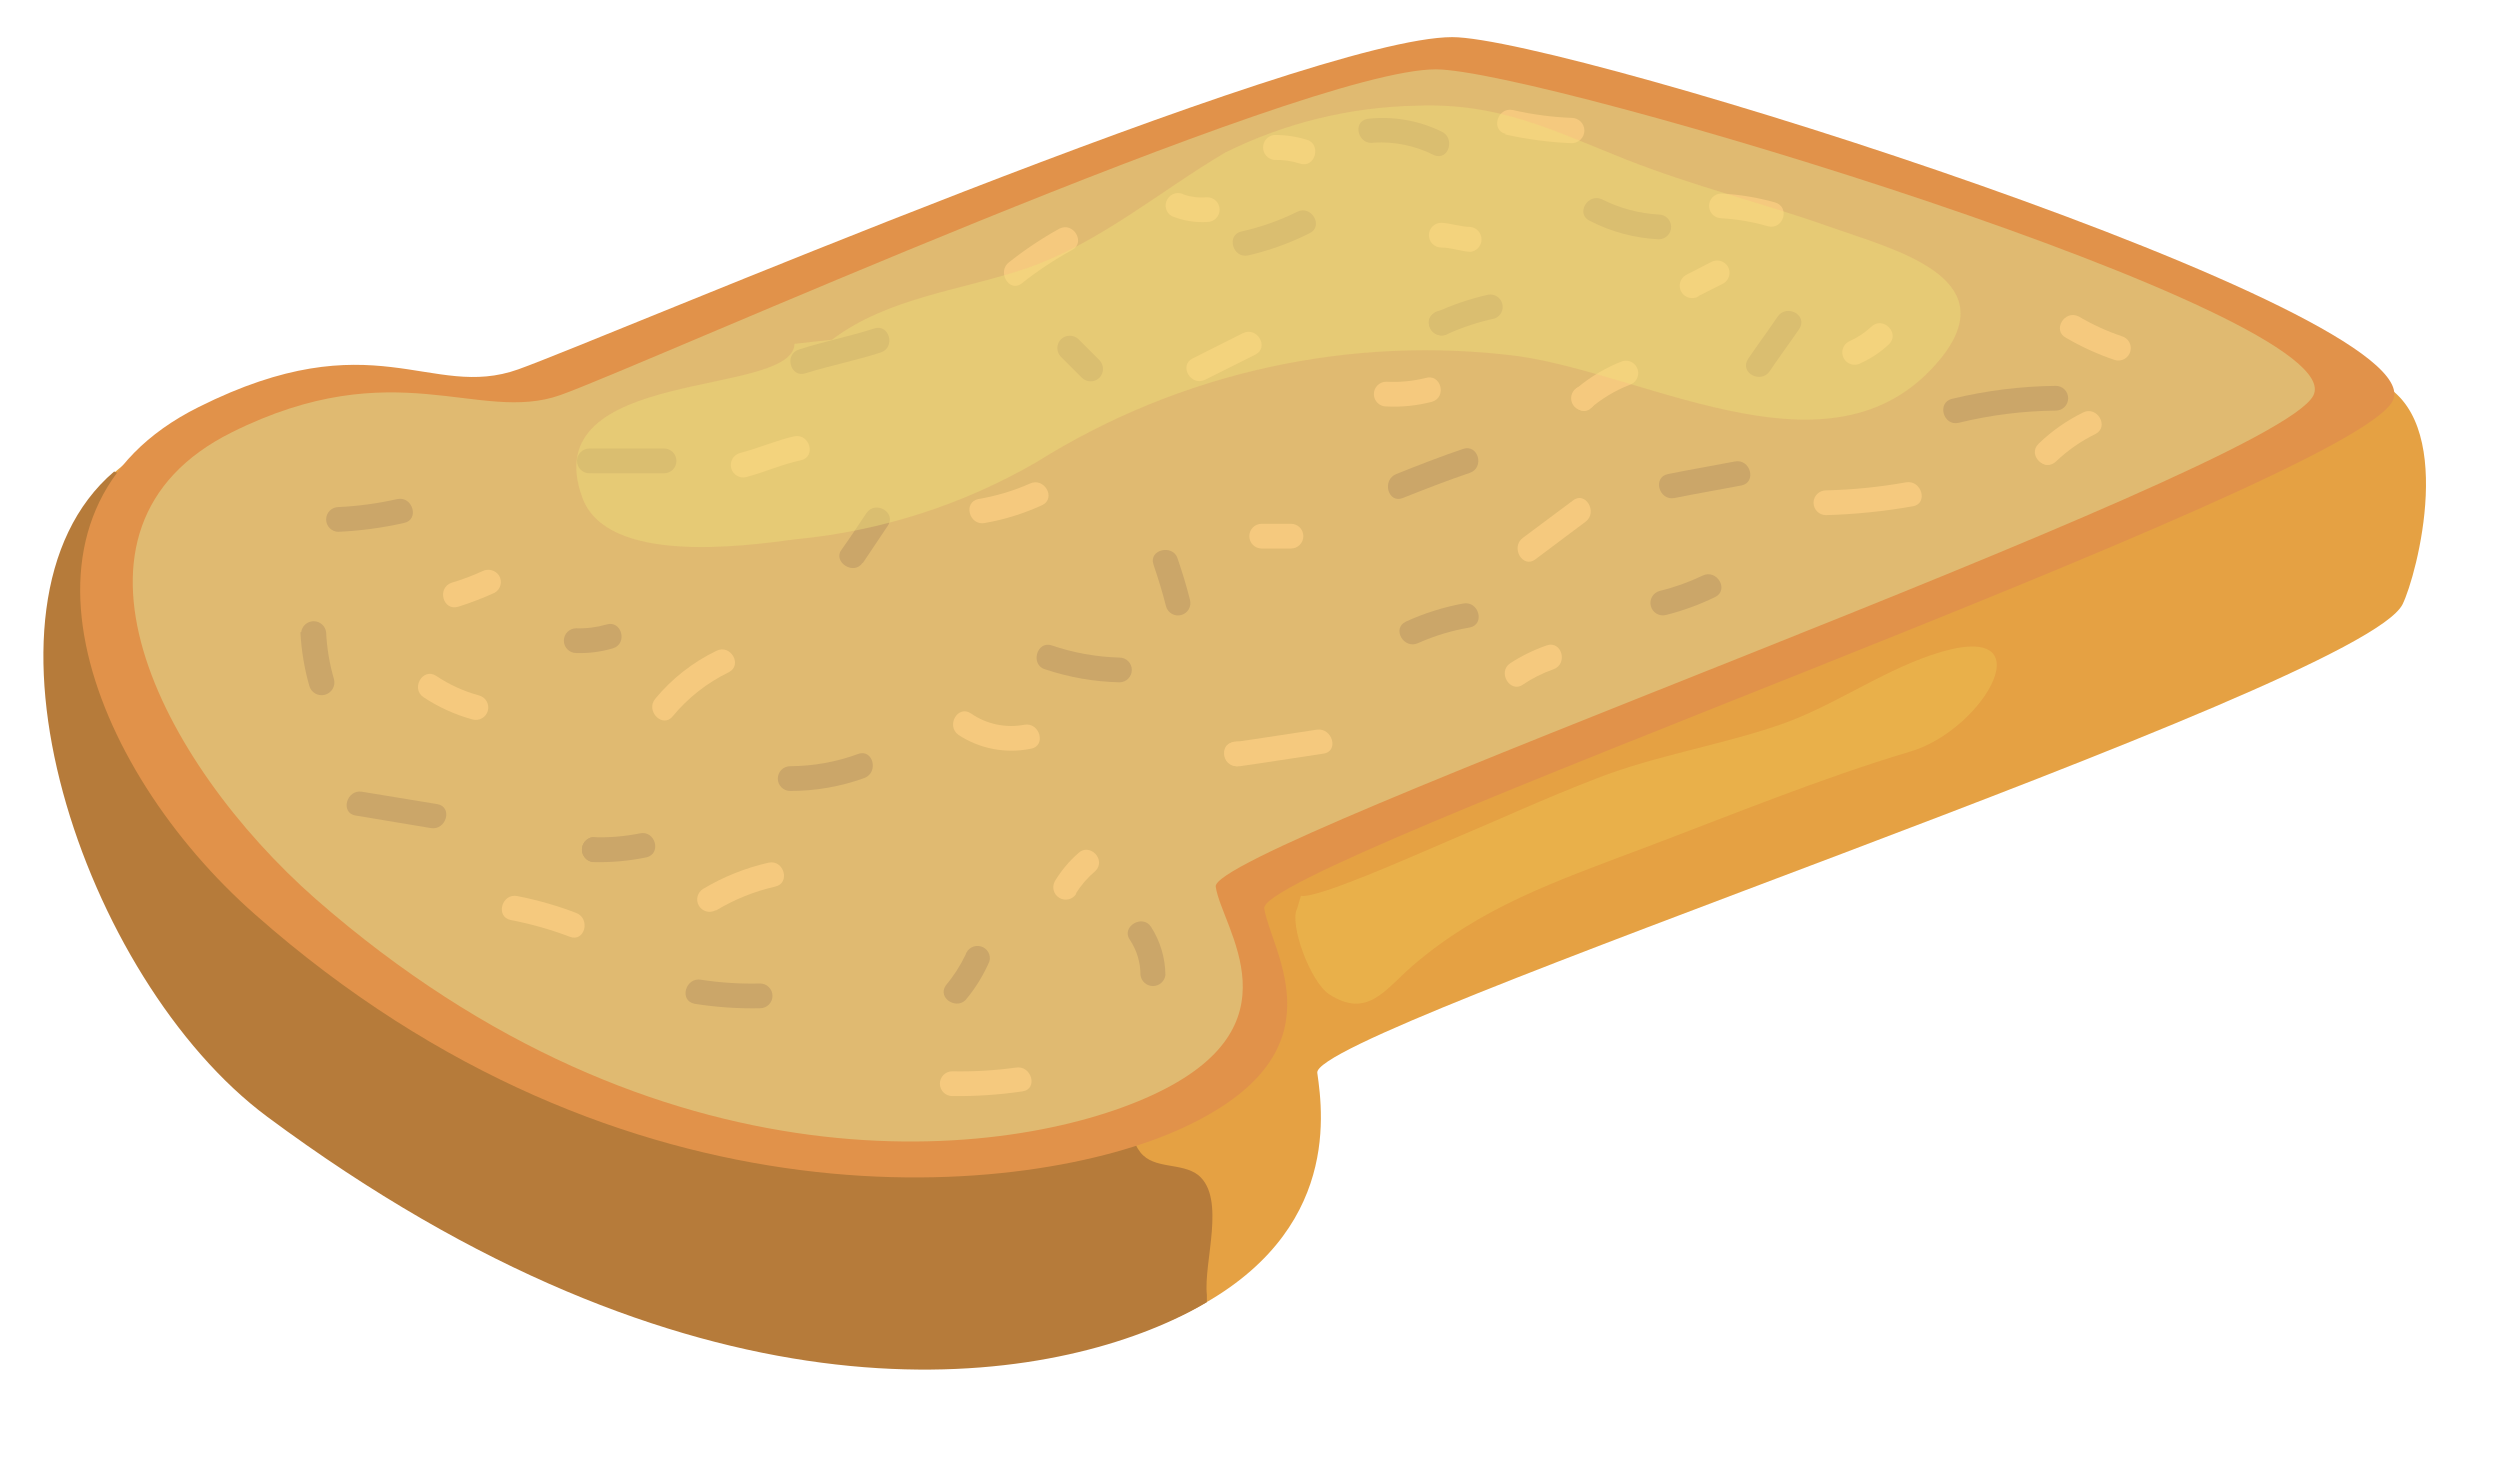
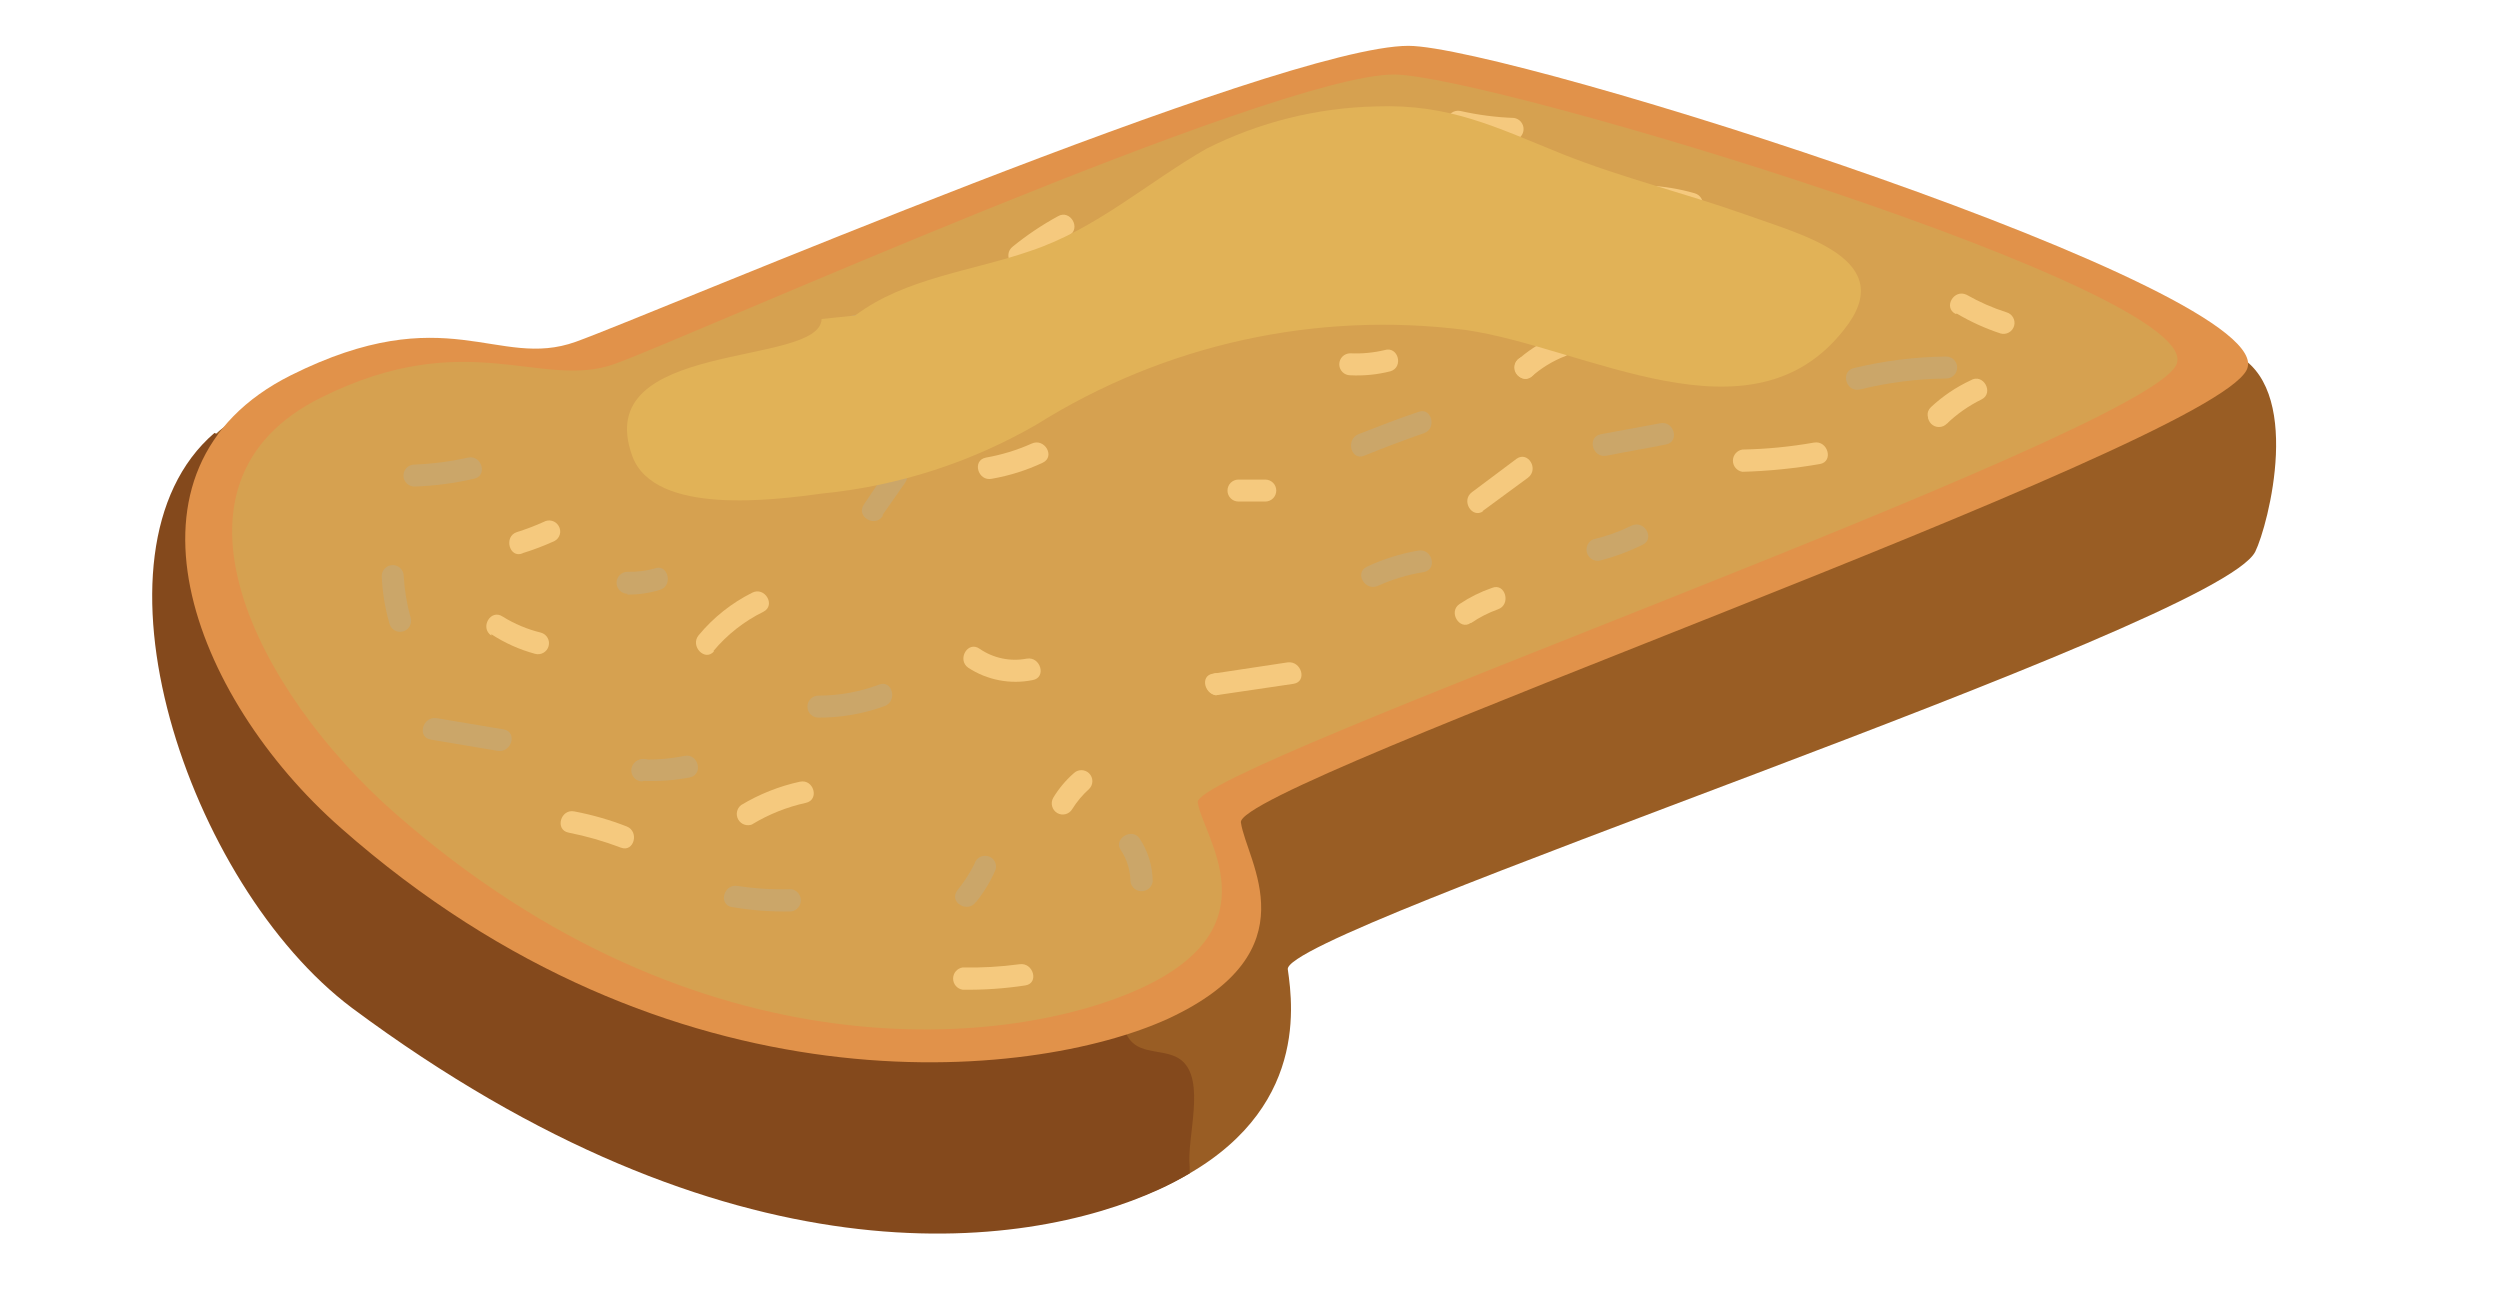
- <svg xmlns="http://www.w3.org/2000/svg" id="Layer_1" data-name="Layer 1" viewBox="0 0 127.25 75.26">
+ <svg xmlns="http://www.w3.org/2000/svg" viewBox="0 0 93.26 48.09">
  <defs>
-     <style>.cls-1{fill:#e5a143;}.cls-2{fill:#b67b3a;}.cls-3{fill:#e1924a;}.cls-4{fill:#e0ba71;}.cls-5{fill:#edc051;opacity:0.5;}.cls-6{fill:#cba669;}.cls-7{fill:#f5c97e;}.cls-8{fill:#f0e07a;opacity:0.4;}</style>
+     <style>.cls-1{isolation:isolate;}.cls-2{fill:#332f33;opacity:0.15;mix-blend-mode:multiply;}.cls-3{fill:#ef615e;}.cls-4{fill:#995d24;}.cls-5{fill:#84491c;}.cls-6{fill:#e1924a;}.cls-7{fill:#d6a150;}.cls-8{fill:#cba669;}.cls-9{fill:#f5c97e;}.cls-10{fill:#e1b257;}</style>
  </defs>
-   <path class="cls-1" d="M76.62,10.26c3.86,0,31.61,3.43,44.4,9.16,4.11,1.84,2,9.86,1.27,11.34-2.14,4.29-55.56,21.62-55.24,23.85s1.14,8.63-7.16,12.46c-7.77,3.59-24.53,5.67-46.09-10.35-10-7.47-16.56-28.74-6-34,8.94-4.47,16.77,6.09,21.23,4.49S69.28,10.26,76.62,10.26Z" />
-   <path class="cls-2" d="M61,59.82c-.85-.67-2.25-.28-2.95-1.16-.83-1.06,0-1.94-1.17-2.85-2.29-1.76-4.92-1.38-7.51-1.52a12,12,0,0,1-8.51-3.84A44.61,44.61,0,0,0,30,42.05c-2.63-1.42-5.39-2.64-8.15-3.79-2-.85-4.31-1.43-6.31-2.37-3.23-1.52-4-5.72-5.91-8.41C8.35,25.69,7.27,24.56,5.81,24-2.12,30.77,4.2,49.85,13.6,56.84c21.55,16,38.32,13.94,46.09,10.35a17.62,17.62,0,0,0,1.74-.91l0-.37C61.25,64.26,62.42,61,61,59.82Z" />
-   <path class="cls-3" d="M73.92,1.89c5.78,0,50.1,14,47.87,18.51C119.65,24.68,64,44,64.35,46.24s4.15,7.34-4.15,11.17C52.43,61,31.8,63.16,13,46.56,4.45,39.05-.5,26,10.11,20.72c8.93-4.47,11.8-.32,16.27-1.92S66.58,1.89,73.92,1.89Z" />
-   <path class="cls-4" d="M73.08,3.53c5.37,0,46.75,12.47,44.67,16.6-2,3.95-56.17,22.89-55.87,25s4.44,7.1-3.27,10.63c-7.22,3.32-25,5.35-42.54-10C8.15,38.79,2,26.87,11.81,22c8.3-4.13,12.56-.42,16.71-1.89S66.26,3.53,73.08,3.53Z" />
-   <path class="cls-5" d="M98.31,33.34c-2.69.92-5,2.6-7.65,3.53-3.09,1.07-6.43,1.59-9.41,2.76-2.6,1-5,2.11-7.61,3.21-1.7.72-6.58,2.91-7.42,2.76l-.2.66c-.4.78.68,3.73,1.64,4.35,1.93,1.25,2.84-.23,4.2-1.42,3.47-3,7.23-4.3,11.74-6s9.06-3.57,13.61-4.93C101.05,37.15,104.34,31.29,98.31,33.34Z" />
-   <path class="cls-6" d="M17.2,27.07a19,19,0,0,0,3.36-.45c.8-.16.46-1.37-.33-1.22a17.25,17.25,0,0,1-3,.41.63.63,0,0,0,0,1.26Z" />
-   <path class="cls-6" d="M15.29,32.18a12.47,12.47,0,0,0,.45,2.72A.63.63,0,0,0,17,34.57a10.21,10.21,0,0,1-.4-2.39.64.64,0,0,0-1.27,0Z" />
-   <path class="cls-6" d="M18.1,41.51l3.83.64c.79.13,1.13-1.08.33-1.22l-3.83-.63c-.79-.14-1.13,1.08-.33,1.21Z" />
-   <path class="cls-6" d="M30.18,43.88a.64.64,0,0,0,0-1.27.64.64,0,0,0,0,1.27Z" />
-   <path class="cls-6" d="M30.18,43.88a11.82,11.82,0,0,0,2.72-.24c.79-.18.46-1.4-.34-1.22a10,10,0,0,1-2.38.19.64.64,0,0,0,0,1.27Z" />
-   <path class="cls-6" d="M35.33,51.09a18.86,18.86,0,0,0,3.36.23.63.63,0,0,0,0-1.26,16.91,16.91,0,0,1-3-.19c-.8-.15-1.14,1.07-.34,1.22Z" />
-   <path class="cls-6" d="M49.23,50.8a8,8,0,0,0,1.13-1.86.62.62,0,0,0-.44-.77.64.64,0,0,0-.78.44,7.46,7.46,0,0,1-1,1.55c-.46.67.64,1.31,1.09.64Z" />
-   <path class="cls-6" d="M40.18,40.26A11.06,11.06,0,0,0,44,39.6c.75-.29.43-1.51-.33-1.22a10.16,10.16,0,0,1-3.45.62.63.63,0,0,0,0,1.26Z" />
-   <path class="cls-6" d="M29.33,33.24A5.93,5.93,0,0,0,31.2,33c.77-.24.44-1.46-.34-1.21a4.94,4.94,0,0,1-1.53.19.63.63,0,0,0,0,1.26Z" />
-   <path class="cls-6" d="M30,24.09a.63.63,0,0,0,0-1.26.63.63,0,0,0,0,1.26Z" />
-   <path class="cls-6" d="M30.18,24.09H33.8a.63.63,0,0,0,0-1.26H30.18a.63.63,0,0,0,0,1.26Z" />
-   <path class="cls-6" d="M43.91,28.67l1.28-1.91c.45-.68-.64-1.31-1.09-.64S43.25,27.4,42.82,28s.64,1.32,1.09.64Z" />
-   <path class="cls-6" d="M41,19c1.27-.4,2.57-.65,3.83-1.06.77-.25.44-1.47-.33-1.22-1.27.41-2.57.66-3.83,1.07-.77.24-.44,1.46.33,1.21Z" />
-   <path class="cls-6" d="M54,18.16l1.07,1.07a.64.64,0,0,0,.89,0,.65.65,0,0,0,0-.9l-1.06-1.06a.65.65,0,0,0-.9,0,.64.64,0,0,0,0,.89Z" />
-   <path class="cls-6" d="M58.71,28.73c.24.71.46,1.41.64,2.13a.63.63,0,0,0,1.22-.33c-.18-.72-.4-1.43-.64-2.13s-1.47-.44-1.22.33Z" />
-   <path class="cls-6" d="M53.2,34.07a12.83,12.83,0,0,0,3.78.66.63.63,0,0,0,0-1.26,11.66,11.66,0,0,1-3.45-.62c-.77-.25-1.1,1-.33,1.22Z" />
-   <path class="cls-6" d="M57.5,47.82a3.22,3.22,0,0,1,.55,1.81.64.64,0,0,0,1.27,0,4.62,4.62,0,0,0-.73-2.45c-.44-.68-1.53,0-1.09.64Z" />
-   <path class="cls-6" d="M72.19,32.73a10.86,10.86,0,0,1,2.62-.79c.8-.16.46-1.38-.34-1.22a12.32,12.32,0,0,0-2.91.92c-.74.35-.1,1.44.63,1.09Z" />
-   <path class="cls-6" d="M71.4,25.35c1.13-.45,2.26-.89,3.41-1.28.77-.26.44-1.48-.34-1.22-1.15.39-2.28.83-3.4,1.28-.75.3-.42,1.52.33,1.22Z" />
-   <path class="cls-6" d="M63.53,13a13.94,13.94,0,0,0,3.13-1.13c.73-.36.09-1.45-.63-1.09a12.55,12.55,0,0,1-2.83,1c-.8.17-.46,1.39.33,1.22Z" />
-   <path class="cls-6" d="M69.92,7.26A6,6,0,0,1,73,7.9c.76.3,1.09-.92.34-1.22a6.84,6.84,0,0,0-3.74-.63c-.8.16-.46,1.37.34,1.21Z" />
-   <path class="cls-6" d="M80.92,11.24a8.57,8.57,0,0,0,3.51.94.63.63,0,0,0,0-1.26,7.26,7.26,0,0,1-2.88-.77c-.73-.35-1.37.74-.63,1.09Z" />
-   <path class="cls-6" d="M73.36,17.07a.63.63,0,0,0,0-1.26.63.63,0,0,0,0,1.26Z" />
-   <path class="cls-6" d="M73.68,17a12,12,0,0,1,2.4-.79A.63.63,0,0,0,75.75,15a13.44,13.44,0,0,0-2.7.92c-.74.35-.1,1.44.63,1.09Z" />
-   <path class="cls-6" d="M85.23,25.35c1.13-.23,2.27-.42,3.41-.64.79-.16.46-1.38-.34-1.22-1.13.22-2.27.41-3.4.64-.8.16-.46,1.37.33,1.22Z" />
-   <path class="cls-6" d="M84.81,31.3a13,13,0,0,0,2.49-.91c.73-.36.09-1.45-.64-1.09a11.19,11.19,0,0,1-2.19.78.63.63,0,0,0,.34,1.22Z" />
-   <path class="cls-6" d="M90.08,18.89c.48-.72,1-1.41,1.49-2.13s-.64-1.31-1.09-.64-1,1.41-1.49,2.13.64,1.31,1.09.64Z" />
-   <path class="cls-6" d="M99.7,21.52a21.63,21.63,0,0,1,4.94-.62.63.63,0,0,0,0-1.26,23.49,23.49,0,0,0-5.28.66c-.79.19-.45,1.41.34,1.22Z" />
-   <path class="cls-7" d="M26,46.83a18.1,18.1,0,0,1,3,.85c.76.3,1.08-.92.33-1.21a18.13,18.13,0,0,0-3-.86c-.79-.16-1.13,1.06-.33,1.22Z" />
-   <path class="cls-7" d="M36.45,46.34a10.23,10.23,0,0,1,3-1.21c.8-.17.46-1.39-.33-1.22a11.41,11.41,0,0,0-3.34,1.34.63.63,0,0,0,.63,1.09Z" />
-   <path class="cls-7" d="M34.24,36.46a8.52,8.52,0,0,1,2.85-2.24c.73-.37.09-1.46-.63-1.09a9.24,9.24,0,0,0-3.11,2.44c-.51.62.38,1.52.89.89Z" />
-   <path class="cls-7" d="M21.56,35.49a8.61,8.61,0,0,0,2.49,1.13.63.63,0,0,0,.34-1.22,7.37,7.37,0,0,1-2.19-1c-.68-.44-1.31.65-.64,1.09Z" />
-   <path class="cls-7" d="M23.33,30.88a16,16,0,0,0,1.85-.71.63.63,0,0,0,.23-.86.66.66,0,0,0-.87-.23,12,12,0,0,1-1.55.58c-.77.26-.44,1.47.34,1.22Z" />
-   <path class="cls-7" d="M38,24.28c.93-.25,1.81-.65,2.76-.85.8-.17.46-1.39-.34-1.22s-1.83.61-2.76.85A.63.63,0,0,0,38,24.28Z" />
-   <path class="cls-7" d="M48.79,37.41a4.92,4.92,0,0,0,3.68.7c.8-.14.46-1.36-.33-1.22a3.6,3.6,0,0,1-2.71-.57c-.67-.47-1.3.62-.64,1.09Z" />
-   <path class="cls-7" d="M48.47,55.79a22.59,22.59,0,0,0,3.58-.24c.8-.12.46-1.34-.34-1.21a20.58,20.58,0,0,1-3.24.19.63.63,0,0,0,0,1.26Z" />
-   <path class="cls-7" d="M54.76,45.48a4.86,4.86,0,0,1,1-1.15c.57-.58-.32-1.47-.89-.89a6.05,6.05,0,0,0-1.17,1.4.63.63,0,0,0,1.09.64Z" />
-   <path class="cls-7" d="M62.94,39a.63.63,0,0,0,0-1.26.63.63,0,0,0,0,1.26Z" />
-   <path class="cls-7" d="M63.11,39c1.42-.2,2.83-.43,4.25-.64.81-.11.46-1.33-.33-1.22-1.42.21-2.84.44-4.26.64-.8.12-.46,1.34.34,1.22Z" />
-   <path class="cls-7" d="M64.22,27.92h1.49a.63.63,0,0,0,0-1.26H64.22a.63.63,0,0,0,0,1.26Z" />
-   <path class="cls-7" d="M50.13,26.62a11.93,11.93,0,0,0,2.92-.91c.73-.36.09-1.45-.64-1.09a10.89,10.89,0,0,1-2.61.78c-.8.17-.46,1.38.33,1.22Z" />
-   <path class="cls-7" d="M61.34,19.33l2.56-1.28c.72-.37.09-1.45-.64-1.09l-2.55,1.28c-.73.36-.09,1.45.63,1.09Z" />
-   <path class="cls-7" d="M52,14.43a18.34,18.34,0,0,1,2.56-1.7c.72-.37.08-1.46-.64-1.09a18.85,18.85,0,0,0-2.55,1.7c-.65.48,0,1.58.63,1.09Z" />
-   <path class="cls-7" d="M59.64,11a4.14,4.14,0,0,0,1.81.3.63.63,0,0,0,0-1.26,2.88,2.88,0,0,1-1.17-.13.63.63,0,0,0-.86.23.62.62,0,0,0,.22.86Z" />
-   <path class="cls-7" d="M64.85,8.14a4,4,0,0,1,1.33.19c.77.25,1.1-1,.33-1.22a5.47,5.47,0,0,0-1.66-.24.64.64,0,0,0,0,1.27Z" />
-   <path class="cls-7" d="M73.36,12.6c.51,0,1,.2,1.49.22a.64.64,0,0,0,0-1.27c-.5,0-1-.19-1.49-.21a.63.63,0,0,0,0,1.26Z" />
-   <path class="cls-7" d="M70.6,20.69a7.66,7.66,0,0,0,2.29-.24c.78-.24.45-1.45-.33-1.21a6.8,6.8,0,0,1-2,.19.63.63,0,0,0,0,1.26Z" />
-   <path class="cls-7" d="M80.6,20.9a.63.63,0,0,0,0-1.26.63.63,0,0,0,0,1.26Z" />
-   <path class="cls-7" d="M80.92,20.81a7,7,0,0,1,2-1.21.63.63,0,0,0-.33-1.22,8.05,8.05,0,0,0-2.28,1.34c-.67.46,0,1.55.64,1.09Z" />
-   <path class="cls-7" d="M78.15,28.47l2.55-1.91c.65-.48,0-1.58-.63-1.09l-2.56,1.91c-.64.48,0,1.58.64,1.09Z" />
-   <path class="cls-7" d="M77.51,34.85a6.83,6.83,0,0,1,1.55-.78c.77-.26.44-1.48-.33-1.22a8.44,8.44,0,0,0-1.86.91c-.67.45,0,1.54.64,1.09Z" />
-   <path class="cls-7" d="M92.94,26.22a30,30,0,0,0,4.42-.45c.8-.13.46-1.35-.34-1.22a26.61,26.61,0,0,1-4.08.41.63.63,0,0,0,0,1.26Z" />
-   <path class="cls-7" d="M104.21,23.67a.64.64,0,0,0,0-1.27.64.64,0,0,0,0,1.27Z" />
-   <path class="cls-7" d="M104.66,23.48a8,8,0,0,1,2-1.39c.72-.37.08-1.46-.64-1.09a8.88,8.88,0,0,0-2.26,1.59c-.58.57.32,1.46.9.89Z" />
-   <path class="cls-7" d="M94.74,18.47a5.15,5.15,0,0,0,1.41-.95c.58-.56-.31-1.46-.9-.89a4.1,4.1,0,0,1-1.14.75.63.63,0,1,0,.63,1.09Z" />
-   <path class="cls-7" d="M105.17,17.2a13.3,13.3,0,0,0,2.49,1.13.63.63,0,0,0,.33-1.22,11.62,11.62,0,0,1-2.18-1c-.73-.37-1.37.72-.64,1.09Z" />
-   <path class="cls-7" d="M87.62,11.11a10.79,10.79,0,0,1,2.38.41c.79.19,1.13-1,.34-1.22a12.67,12.67,0,0,0-2.72-.45.63.63,0,0,0,0,1.26Z" />
-   <path class="cls-7" d="M86.45,15.07l1.27-.64a.63.63,0,0,0,.23-.86.64.64,0,0,0-.86-.23L85.81,14a.63.63,0,0,0-.23.86.64.64,0,0,0,.87.23Z" />
-   <path class="cls-7" d="M76.6,6.84A19,19,0,0,0,80,7.29.64.64,0,0,0,80,6a16.12,16.12,0,0,1-3-.4c-.8-.16-1.14,1.06-.34,1.22Z" />
-   <path class="cls-8" d="M93.15,11.55c-3.49-1.24-6.92-2.06-10.43-3.45-3.79-1.51-6.44-2.88-10.63-2.72a22.83,22.83,0,0,0-9.74,2.39c-3.37,2-6.31,4.54-10,5.85-3.28,1.14-7.15,1.5-10,3.67l-1.91.21c-.09,2.78-13.27,1.11-10.8,7.83,1.25,3.41,8.11,2.49,10.85,2.12a30.1,30.1,0,0,0,12.29-3.94,37.28,37.28,0,0,1,24.51-5.38c6.88,1,16.27,6.74,21.59,0C102,14.08,96.37,12.69,93.15,11.55Z" />
+   <g class="cls-1">
+     <g id="Layer_1" data-name="Layer 1">
+       <path class="cls-2" d="M46.58,24.08a5.29,5.29,0,0,0,.09-.8C46.65,23.47,46.62,23.76,46.58,24.08Z" />
+       <path class="cls-3" d="M46.46,24.37A6.9,6.9,0,0,0,46.8,23,11.3,11.3,0,0,1,46.46,24.37Z" />
+       <path class="cls-4" d="M54.3,7.17c2.52,0,20.65,2.24,29,6,2.68,1.2,1.31,6.44.83,7.41-1.4,2.79-36.3,14.12-36.09,15.58s.74,5.64-4.68,8.14c-5.08,2.34-16,3.7-30.11-6.77C6.7,32.65,2.44,18.75,9.37,15.29c5.83-2.92,11,4,13.87,2.93S49.51,7.17,54.3,7.17Z" />
+       <path class="cls-5" d="M44.07,39.55c-.55-.44-1.46-.18-1.92-.76s0-1.27-.76-1.86c-1.5-1.15-3.22-.9-4.91-1a7.83,7.83,0,0,1-5.56-2.51,28.9,28.9,0,0,0-7.08-5.49,58.35,58.35,0,0,0-5.32-2.48c-1.33-.55-2.82-.93-4.12-1.54-2.11-1-2.61-3.74-3.87-5.5A5.64,5.64,0,0,0,8,16.15C2.86,20.57,7,33,13.13,37.6c14.08,10.47,25,9.11,30.11,6.77a12.12,12.12,0,0,0,1.14-.6l0-.24C44.26,42.45,45,40.3,44.07,39.55Z" />
+       <path class="cls-6" d="M52.54,1.71c3.77,0,32.73,9.17,31.27,12.09S46.08,29.22,46.29,30.68,49,35.48,43.58,38C38.5,40.32,25,41.73,12.72,30.89,7.15,26,3.92,17.47,10.85,14c5.83-2.91,7.71-.2,10.63-1.25S47.74,1.71,52.54,1.71Z" />
+       <path class="cls-7" d="M52,2.78c3.51,0,30.54,8.14,29.18,10.84s-36.7,15-36.5,16.31,2.9,4.63-2.13,6.94c-4.72,2.17-16.37,3.5-27.8-6.52C9.57,25.81,5.53,18,12,14.82c5.42-2.69,8.2-.27,10.92-1.24S47.53,2.78,52,2.78Z" />
+       <path class="cls-4" d="M68.47,22.25c-1.76.6-3.25,1.7-5,2.31-2,.69-4.2,1-6.14,1.8-1.7.66-3.27,1.38-5,2.1-1.12.47-4.31,1.9-4.86,1.8l-.13.43a3.72,3.72,0,0,0,1.08,2.85c1.26.81,1.85-.16,2.74-.94,2.27-2,4.73-2.81,7.67-3.89s5.92-2.34,8.89-3.22C70.26,24.74,72.41,20.91,68.47,22.25Z" />
+       <path class="cls-8" d="M15.48,18.15a11.74,11.74,0,0,0,2.2-.29c.52-.1.3-.9-.22-.79a11.07,11.07,0,0,1-2,.26.41.41,0,0,0,0,.82Z" />
+       <path class="cls-8" d="M14.24,21.49a7.61,7.61,0,0,0,.29,1.78.41.41,0,0,0,.79-.22,7.37,7.37,0,0,1-.26-1.56.41.41,0,0,0-.82,0Z" />
+       <path class="cls-8" d="M16.07,27.59l2.5.42c.52.08.74-.71.22-.8l-2.5-.42c-.52-.08-.75.71-.22.8Z" />
+       <path class="cls-8" d="M24,29.13a.41.41,0,0,0,0-.82.41.41,0,0,0,0,.82Z" />
+       <path class="cls-8" d="M24,29.13A7.61,7.61,0,0,0,25.74,29c.52-.12.3-.92-.22-.8a6.81,6.81,0,0,1-1.56.13.41.41,0,0,0,0,.82Z" />
+       <path class="cls-8" d="M27.33,33.84a11.42,11.42,0,0,0,2.19.16.42.42,0,0,0,0-.83,11,11,0,0,1-2-.12c-.52-.1-.74.7-.21.79Z" />
+       <path class="cls-8" d="M36.41,33.65a5.13,5.13,0,0,0,.73-1.21.4.4,0,0,0-.28-.5.41.41,0,0,0-.51.29,5.42,5.42,0,0,1-.65,1c-.3.44.41.85.71.41Z" />
+       <path class="cls-8" d="M30.49,26.77A7.13,7.13,0,0,0,33,26.34c.5-.19.28-1-.21-.8a6.46,6.46,0,0,1-2.26.41.41.41,0,0,0,0,.82Z" />
+       <path class="cls-8" d="M23.4,22.18A3.92,3.92,0,0,0,24.63,22c.5-.16.28-1-.22-.79a3.45,3.45,0,0,1-1,.12.41.41,0,0,0,0,.82Z" />
+       <path class="cls-8" d="M23.82,16.21a.42.42,0,0,0,0-.83.42.42,0,0,0,0,.83Z" />
+       <path class="cls-8" d="M24,16.21h2.36a.42.42,0,0,0,0-.83H24a.42.42,0,0,0,0,.83Z" />
+       <path class="cls-8" d="M32.93,19.2,33.77,18c.29-.44-.42-.86-.71-.42l-.84,1.25c-.29.45.42.86.71.42Z" />
+       <path class="cls-8" d="M31,12.86c.82-.27,1.68-.43,2.5-.7.5-.16.29-1-.22-.79-.82.26-1.68.43-2.5.69-.5.17-.29,1,.22.8Z" />
+       <path class="cls-8" d="M39.51,12.34l.7.69a.41.41,0,0,0,.58-.58l-.69-.7a.42.42,0,0,0-.59.59Z" />
+       <path class="cls-8" d="M41.81,31.71a2.16,2.16,0,0,1,.36,1.18.42.42,0,0,0,.83,0,2.94,2.94,0,0,0-.48-1.6c-.28-.44-1,0-.71.42Z" />
+       <path class="cls-8" d="M51.41,21.85a6.75,6.75,0,0,1,1.71-.51c.52-.11.3-.9-.22-.8a7.57,7.57,0,0,0-1.91.6c-.48.23-.06.94.42.71Z" />
+       <path class="cls-8" d="M50.89,17c.74-.3,1.48-.58,2.23-.84.5-.17.28-1-.22-.79-.75.25-1.49.54-2.23.83-.48.2-.27,1,.22.8Z" />
+       <path class="cls-8" d="M45.75,9a9.49,9.49,0,0,0,2-.74c.47-.23.05-1-.42-.71a8,8,0,0,1-1.85.65c-.52.11-.3.91.22.8Z" />
+       <path class="cls-8" d="M49.92,5.21a3.89,3.89,0,0,1,2,.42c.5.2.71-.6.22-.79a4.39,4.39,0,0,0-2.44-.42c-.52.1-.3.9.22.79Z" />
+       <path class="cls-8" d="M57.11,7.81a5.59,5.59,0,0,0,2.29.62.42.42,0,0,0,0-.83,4.62,4.62,0,0,1-1.88-.5c-.47-.23-.89.48-.41.71Z" />
+       <path class="cls-8" d="M52.17,11.62a.41.41,0,0,0,0-.82.41.41,0,0,0,0,.82Z" />
+       <path class="cls-8" d="M52.38,11.57A7.81,7.81,0,0,1,54,11.05a.41.41,0,0,0-.22-.79,8.88,8.88,0,0,0-1.76.59c-.48.23-.07,1,.41.72Z" />
+       <path class="cls-8" d="M59.93,17c.74-.15,1.48-.27,2.22-.42.52-.1.3-.9-.22-.79l-2.22.41c-.52.11-.3.9.22.8Z" />
+       <path class="cls-8" d="M59.65,20.92a8.2,8.2,0,0,0,1.63-.6c.47-.23.06-.94-.42-.71a6.59,6.59,0,0,1-1.43.51.42.42,0,0,0,.22.8Z" />
+       <path class="cls-8" d="M63.09,12.81c.32-.47.66-.92,1-1.39s-.41-.86-.71-.42-.65.92-1,1.39.42.86.71.42Z" />
+       <path class="cls-8" d="M69.38,14.53a14,14,0,0,1,3.22-.41.41.41,0,0,0,0-.82,15.36,15.36,0,0,0-3.44.43c-.52.12-.3.92.22.8Z" />
+       <path class="cls-9" d="M21.21,31.06a12.06,12.06,0,0,1,1.95.56c.49.19.7-.6.22-.79a11.12,11.12,0,0,0-1.95-.56c-.52-.11-.74.69-.22.79Z" />
+       <path class="cls-9" d="M28.06,30.75a6.6,6.6,0,0,1,2-.8c.52-.11.3-.9-.22-.79a7.27,7.27,0,0,0-2.19.87.42.42,0,0,0,.42.72Z" />
+       <path class="cls-9" d="M26.61,24.29a5.71,5.71,0,0,1,1.87-1.47c.47-.24.05-.95-.42-.71a6.19,6.19,0,0,0-2,1.59c-.33.41.25,1,.58.59Z" />
+       <path class="cls-9" d="M18.33,23.66a5.7,5.7,0,0,0,1.63.73.41.41,0,0,0,.22-.79A4.88,4.88,0,0,1,18.75,23c-.45-.3-.86.42-.42.71Z" />
+       <path class="cls-9" d="M19.48,20.64a9.74,9.74,0,0,0,1.21-.46.4.4,0,0,0,.15-.56.41.41,0,0,0-.56-.15,8.89,8.89,0,0,1-1,.38c-.5.16-.28,1,.22.79Z" />
+       <path class="cls-9" d="M29.07,16.33c.61-.16,1.19-.42,1.81-.55s.3-.91-.22-.8-1.2.4-1.81.56a.41.41,0,0,0,.22.79Z" />
+       <path class="cls-9" d="M36.12,24.91a3.22,3.22,0,0,0,2.4.46c.53-.09.3-.89-.22-.8a2.33,2.33,0,0,1-1.76-.37c-.44-.31-.85.41-.42.71Z" />
+       <path class="cls-9" d="M35.91,36.92a14.09,14.09,0,0,0,2.34-.16c.52-.08.3-.87-.22-.79a13.64,13.64,0,0,1-2.12.12.42.42,0,0,0,0,.83Z" />
+       <path class="cls-9" d="M40,30.18a3.49,3.49,0,0,1,.63-.75.41.41,0,0,0-.58-.58,3.88,3.88,0,0,0-.76.91.42.42,0,0,0,.15.57.41.41,0,0,0,.56-.15Z" />
+       <path class="cls-9" d="M45.36,25.94a.42.42,0,0,0,0-.83.42.42,0,0,0,0,.83Z" />
+       <path class="cls-9" d="M45.47,25.92l2.78-.41c.53-.08.3-.87-.22-.8l-2.78.42c-.52.07-.3.87.22.79Z" />
+       <path class="cls-9" d="M46.2,18.71h1a.41.41,0,0,0,0-.82h-1a.41.41,0,0,0,0,.82Z" />
+       <path class="cls-9" d="M37,17.86a7.5,7.5,0,0,0,1.9-.6c.48-.23.06-.94-.42-.71a7.26,7.26,0,0,1-1.7.52c-.53.1-.3.9.22.79Z" />
+       <path class="cls-9" d="M44.32,13.09,46,12.26c.47-.24.06-.95-.42-.71l-1.67.83c-.47.24,0,.95.42.71Z" />
+       <path class="cls-9" d="M38.21,9.9a11.43,11.43,0,0,1,1.66-1.11c.48-.25.06-1-.41-.72a11.07,11.07,0,0,0-1.67,1.12c-.42.31,0,1,.42.71Z" />
+       <path class="cls-9" d="M43.21,7.67a2.65,2.65,0,0,0,1.18.2.42.42,0,0,0,0-.83A1.77,1.77,0,0,1,43.63,7a.43.43,0,0,0-.57.15.42.42,0,0,0,.15.56Z" />
+       <path class="cls-9" d="M46.61,5.78a3.16,3.16,0,0,1,.87.13c.51.16.72-.63.22-.8A3.68,3.68,0,0,0,46.61,5a.41.41,0,0,0,0,.82Z" />
+       <path class="cls-9" d="M52.17,8.7c.33,0,.65.13,1,.14.53,0,.53-.81,0-.82-.33,0-.65-.13-1-.14-.53,0-.53.81,0,.82Z" />
+       <path class="cls-9" d="M50.37,14a5.07,5.07,0,0,0,1.5-.15c.5-.15.29-.95-.22-.79a4.6,4.6,0,0,1-1.28.12.41.41,0,0,0,0,.82Z" />
+       <path class="cls-9" d="M56.9,14.12a.41.41,0,0,0,0-.82.41.41,0,0,0,0,.82Z" />
+       <path class="cls-9" d="M57.11,14.07a4.19,4.19,0,0,1,1.29-.79.42.42,0,0,0-.22-.8,5,5,0,0,0-1.49.88c-.44.29,0,1,.42.71Z" />
+       <path class="cls-9" d="M55.3,19.07,57,17.82c.42-.32,0-1-.42-.71l-1.67,1.25c-.42.31,0,1,.42.71Z" />
+       <path class="cls-9" d="M54.88,23.24a4.42,4.42,0,0,1,1-.51c.5-.17.28-1-.22-.8a5.25,5.25,0,0,0-1.21.6c-.44.29,0,1,.41.71Z" />
+       <path class="cls-9" d="M65,17.6a20.07,20.07,0,0,0,2.89-.29c.52-.09.3-.89-.22-.8a17.12,17.12,0,0,1-2.67.26.42.42,0,0,0,0,.83Z" />
+       <path class="cls-9" d="M72.33,15.93a.41.41,0,0,0,0-.82.41.41,0,0,0,0,.82Z" />
+       <path class="cls-9" d="M72.62,15.81a5.15,5.15,0,0,1,1.3-.91c.48-.24.06-1-.41-.71a5.65,5.65,0,0,0-1.48,1c-.38.37.21.95.59.58Z" />
+       <path class="cls-9" d="M66.14,12.54a3.63,3.63,0,0,0,.92-.62c.38-.37-.2-1-.59-.58a2.94,2.94,0,0,1-.75.49.41.41,0,0,0-.14.56.42.42,0,0,0,.56.15Z" />
+       <path class="cls-9" d="M73,11.7a8.25,8.25,0,0,0,1.63.74.41.41,0,0,0,.22-.79A7.71,7.71,0,0,1,73.37,11c-.48-.24-.89.47-.42.71Z" />
+       <path class="cls-9" d="M61.49,7.73A7.39,7.39,0,0,1,63,8a.41.41,0,0,0,.22-.79,7.61,7.61,0,0,0-1.77-.29.41.41,0,0,0,0,.82Z" />
+       <path class="cls-9" d="M60.72,10.31l.83-.41a.41.41,0,0,0,.15-.57.42.42,0,0,0-.56-.14l-.84.41a.42.42,0,0,0-.14.57.41.41,0,0,0,.56.14Z" />
+       <path class="cls-9" d="M54.29,4.94a12.4,12.4,0,0,0,2.19.29.42.42,0,0,0,0-.83,10.85,10.85,0,0,1-2-.26c-.52-.1-.74.69-.22.8Z" />
+       <path class="cls-10" d="M65.1,8c-2.28-.81-4.52-1.34-6.81-2.25-2.48-1-4.21-1.88-6.95-1.78A14.78,14.78,0,0,0,45,5.55c-2.21,1.27-4.12,3-6.56,3.81-2.14.75-4.67,1-6.54,2.41l-1.25.13c-.06,1.82-8.67.73-7.06,5.12.83,2.23,5.3,1.63,7.09,1.39a19.89,19.89,0,0,0,8-2.58,24.32,24.32,0,0,1,16-3.52c4.49.65,10.63,4.41,14.1,0C70.91,9.67,67.2,8.76,65.1,8Z" />
+     </g>
+   </g>
</svg>
